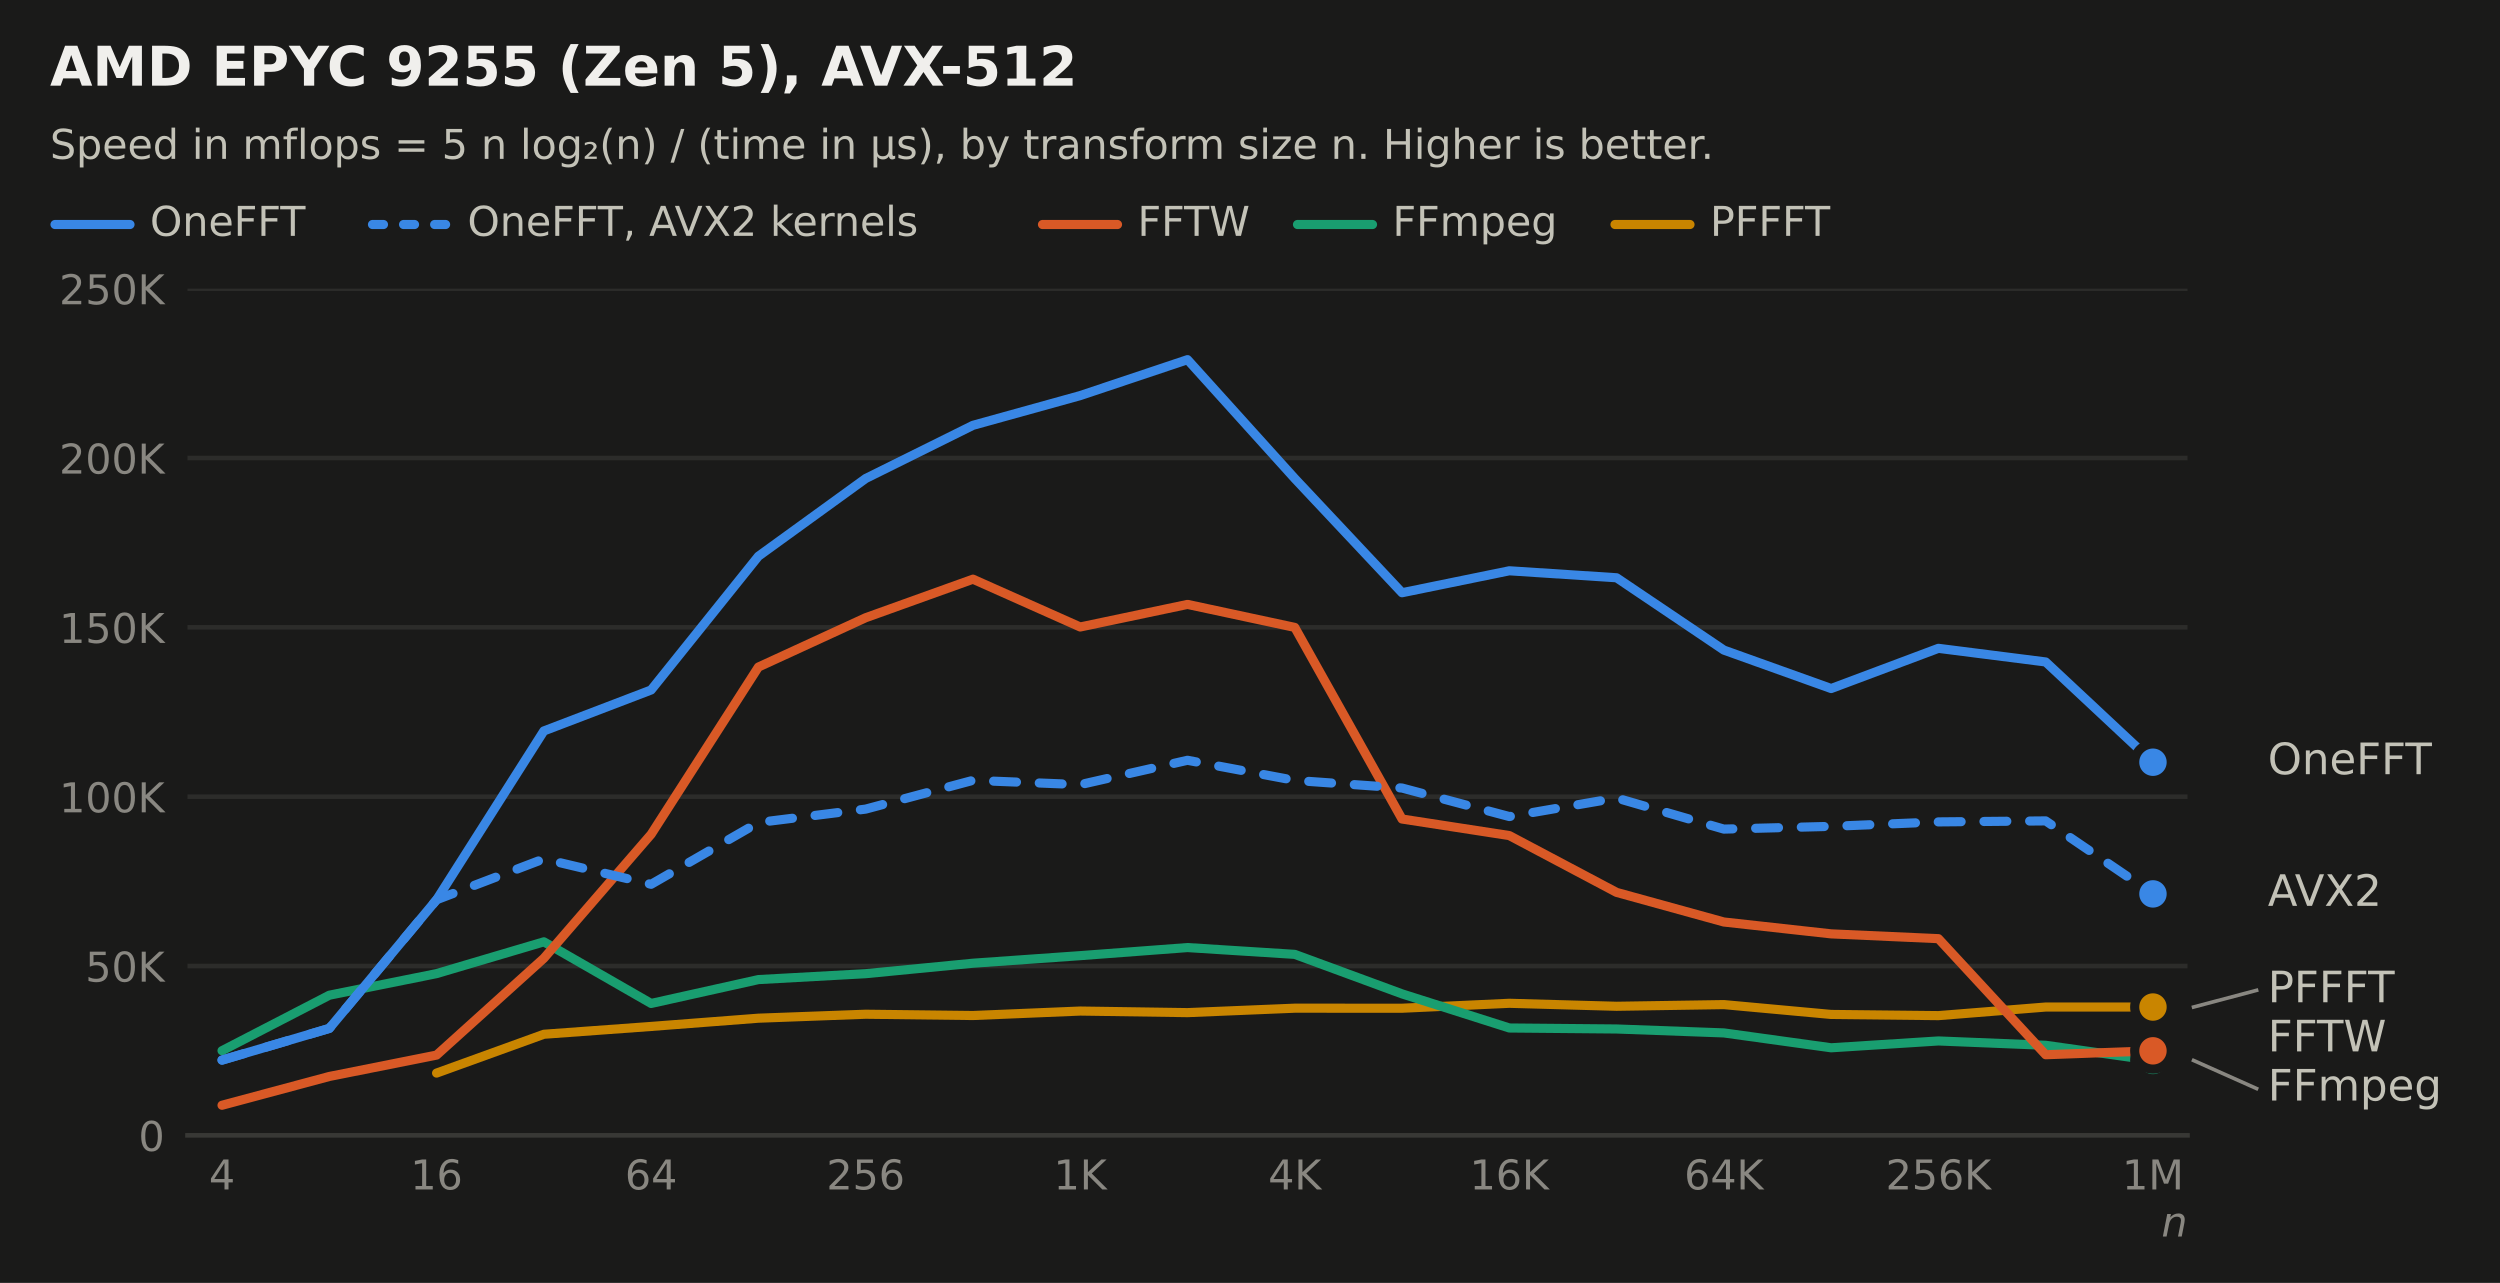
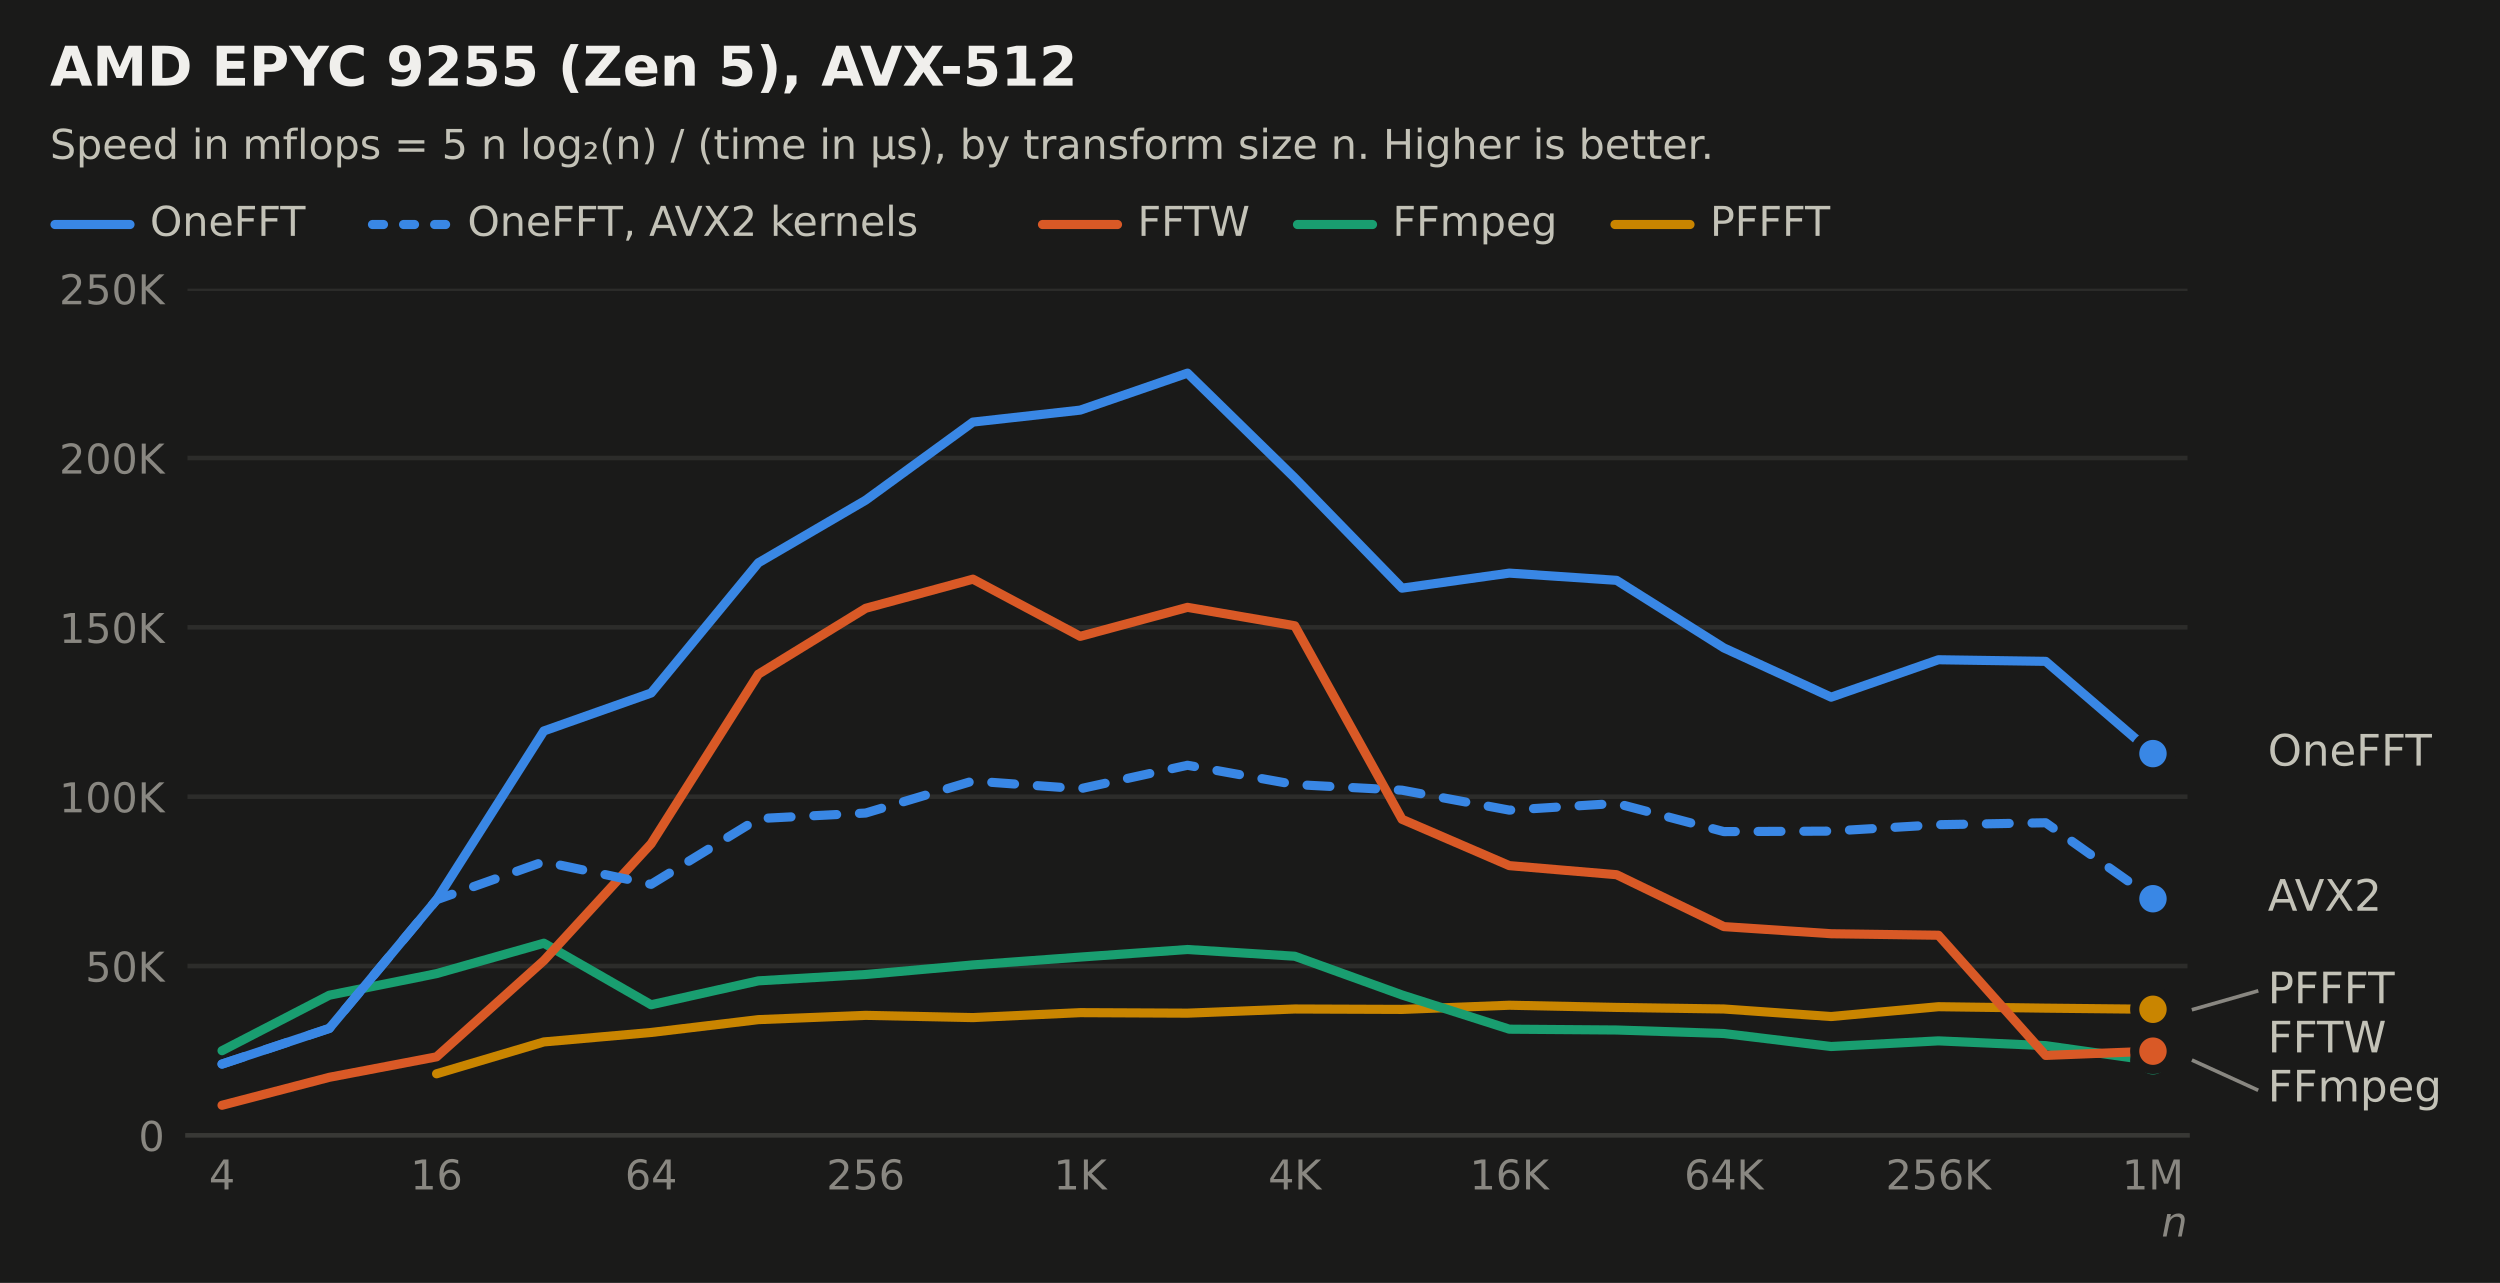
<svg xmlns="http://www.w3.org/2000/svg" xmlns:xlink="http://www.w3.org/1999/xlink" width="547.2pt" height="280.8pt" viewBox="0 0 547.2 280.8" version="1.1">
  <defs>
    <style type="text/css">*{stroke-linejoin: round; stroke-linecap: butt}</style>
  </defs>
  <g id="figure_1">
    <g id="patch_1">
      <path d="M 0 280.8  L 547.2 280.8  L 547.2 0  L 0 0  z " style="fill: #1a1a19" />
    </g>
    <g id="axes_1">
      <g id="patch_2">
        <path d="M 41.04 248.508  L 478.8 248.508  L 478.8 63.18  L 41.04 63.18  z " style="fill: #1a1a19" />
      </g>
      <g id="matplotlib.axis_1">
        <g id="xtick_1">
          <g id="line2d_1" />
          <g id="text_1">
            <text style="font-size: 9px; font-family: system-ui, -apple-system, 'Segoe UI', 'DejaVu Sans', sans-serif; text-anchor: middle; fill: #898781" x="48.599" y="260.347" transform="rotate(-0 48.59891 260.3466)">4</text>
          </g>
        </g>
        <g id="xtick_2">
          <g id="line2d_2" />
          <g id="text_2">
            <text style="font-size: 9px; font-family: system-ui, -apple-system, 'Segoe UI', 'DejaVu Sans', sans-serif; text-anchor: middle; fill: #898781" x="95.559" y="260.347" transform="rotate(-0 95.55915 260.3466)">16</text>
          </g>
        </g>
        <g id="xtick_3">
          <g id="line2d_3" />
          <g id="text_3">
            <text style="font-size: 9px; font-family: system-ui, -apple-system, 'Segoe UI', 'DejaVu Sans', sans-serif; text-anchor: middle; fill: #898781" x="142.519" y="260.347" transform="rotate(-0 142.5194 260.3466)">64</text>
          </g>
        </g>
        <g id="xtick_4">
          <g id="line2d_4" />
          <g id="text_4">
            <text style="font-size: 9px; font-family: system-ui, -apple-system, 'Segoe UI', 'DejaVu Sans', sans-serif; text-anchor: middle; fill: #898781" x="189.48" y="260.347" transform="rotate(-0 189.4796 260.3466)">256</text>
          </g>
        </g>
        <g id="xtick_5">
          <g id="line2d_5" />
          <g id="text_5">
            <text style="font-size: 9px; font-family: system-ui, -apple-system, 'Segoe UI', 'DejaVu Sans', sans-serif; text-anchor: middle; fill: #898781" x="236.44" y="260.347" transform="rotate(-0 236.4399 260.3466)">1K</text>
          </g>
        </g>
        <g id="xtick_6">
          <g id="line2d_6" />
          <g id="text_6">
            <text style="font-size: 9px; font-family: system-ui, -apple-system, 'Segoe UI', 'DejaVu Sans', sans-serif; text-anchor: middle; fill: #898781" x="283.4" y="260.347" transform="rotate(-0 283.4001 260.3466)">4K</text>
          </g>
        </g>
        <g id="xtick_7">
          <g id="line2d_7" />
          <g id="text_7">
            <text style="font-size: 9px; font-family: system-ui, -apple-system, 'Segoe UI', 'DejaVu Sans', sans-serif; text-anchor: middle; fill: #898781" x="330.36" y="260.347" transform="rotate(-0 330.3604 260.3466)">16K</text>
          </g>
        </g>
        <g id="xtick_8">
          <g id="line2d_8" />
          <g id="text_8">
            <text style="font-size: 9px; font-family: system-ui, -apple-system, 'Segoe UI', 'DejaVu Sans', sans-serif; text-anchor: middle; fill: #898781" x="377.321" y="260.347" transform="rotate(-0 377.3206 260.3466)">64K</text>
          </g>
        </g>
        <g id="xtick_9">
          <g id="line2d_9" />
          <g id="text_9">
            <text style="font-size: 9px; font-family: system-ui, -apple-system, 'Segoe UI', 'DejaVu Sans', sans-serif; text-anchor: middle; fill: #898781" x="424.281" y="260.347" transform="rotate(-0 424.2808 260.3466)">256K</text>
          </g>
        </g>
        <g id="xtick_10">
          <g id="line2d_10" />
          <g id="text_10">
            <text style="font-size: 9px; font-family: system-ui, -apple-system, 'Segoe UI', 'DejaVu Sans', sans-serif; text-anchor: middle; fill: #898781" x="471.241" y="260.347" transform="rotate(-0 471.2411 260.3466)">1M</text>
          </g>
        </g>
      </g>
      <g id="matplotlib.axis_2">
        <g id="ytick_1">
          <g id="line2d_11">
            <path d="M 41.04 248.508  L 478.8 248.508  " clip-path="url(#p783c82a42f)" style="fill: none; stroke: #2c2c2a; stroke-linecap: square" />
          </g>
          <g id="line2d_12" />
          <g id="text_11">
            <text style="font-size: 9px; font-family: system-ui, -apple-system, 'Segoe UI', 'DejaVu Sans', sans-serif; text-anchor: end; fill: #898781" x="36.04" y="251.927" transform="rotate(-0 36.04 251.9273)">0</text>
          </g>
        </g>
        <g id="ytick_2">
          <g id="line2d_13">
            <path d="M 41.04 211.442  L 478.8 211.442  " clip-path="url(#p783c82a42f)" style="fill: none; stroke: #2c2c2a; stroke-linecap: square" />
          </g>
          <g id="line2d_14" />
          <g id="text_12">
            <text style="font-size: 9px; font-family: system-ui, -apple-system, 'Segoe UI', 'DejaVu Sans', sans-serif; text-anchor: end; fill: #898781" x="36.04" y="214.862" transform="rotate(-0 36.04 214.8617)">50K</text>
          </g>
        </g>
        <g id="ytick_3">
          <g id="line2d_15">
            <path d="M 41.04 174.377  L 478.8 174.377  " clip-path="url(#p783c82a42f)" style="fill: none; stroke: #2c2c2a; stroke-linecap: square" />
          </g>
          <g id="line2d_16" />
          <g id="text_13">
            <text style="font-size: 9px; font-family: system-ui, -apple-system, 'Segoe UI', 'DejaVu Sans', sans-serif; text-anchor: end; fill: #898781" x="36.04" y="177.796" transform="rotate(-0 36.04 177.7961)">100K</text>
          </g>
        </g>
        <g id="ytick_4">
          <g id="line2d_17">
            <path d="M 41.04 137.311  L 478.8 137.311  " clip-path="url(#p783c82a42f)" style="fill: none; stroke: #2c2c2a; stroke-linecap: square" />
          </g>
          <g id="line2d_18" />
          <g id="text_14">
            <text style="font-size: 9px; font-family: system-ui, -apple-system, 'Segoe UI', 'DejaVu Sans', sans-serif; text-anchor: end; fill: #898781" x="36.04" y="140.73" transform="rotate(-0 36.04 140.7305)">150K</text>
          </g>
        </g>
        <g id="ytick_5">
          <g id="line2d_19">
            <path d="M 41.04 100.246  L 478.8 100.246  " clip-path="url(#p783c82a42f)" style="fill: none; stroke: #2c2c2a; stroke-linecap: square" />
          </g>
          <g id="line2d_20" />
          <g id="text_15">
            <text style="font-size: 9px; font-family: system-ui, -apple-system, 'Segoe UI', 'DejaVu Sans', sans-serif; text-anchor: end; fill: #898781" x="36.04" y="103.665" transform="rotate(-0 36.04 103.6649)">200K</text>
          </g>
        </g>
        <g id="ytick_6">
          <g id="line2d_21">
            <path d="M 41.04 63.18  L 478.8 63.18  " clip-path="url(#p783c82a42f)" style="fill: none; stroke: #2c2c2a; stroke-linecap: square" />
          </g>
          <g id="line2d_22" />
          <g id="text_16">
            <text style="font-size: 9px; font-family: system-ui, -apple-system, 'Segoe UI', 'DejaVu Sans', sans-serif; text-anchor: end; fill: #898781" x="36.04" y="66.599" transform="rotate(-0 36.04 66.5993)">250K</text>
          </g>
        </g>
      </g>
      <g id="line2d_23">
-         <path d="M 480.129 232.114  L 493.916 238.262  " style="fill: none; stroke: #898781; stroke-width: 0.8; stroke-linecap: square" />
+         <path d="M 480.129 232.187  L 493.916 238.475  " style="fill: none; stroke: #898781; stroke-width: 0.8; stroke-linecap: square" />
      </g>
      <g id="line2d_24">
-         <path d="M 480.129 220.42  L 493.916 216.764  " style="fill: none; stroke: #898781; stroke-width: 0.8; stroke-linecap: square" />
+         <path d="M 480.129 220.912  L 493.916 216.977  " style="fill: none; stroke: #898781; stroke-width: 0.8; stroke-linecap: square" />
      </g>
      <g id="line2d_25">
-         <path d="M 95.559 234.875  L 119.039 226.379  L 142.519 224.667  L 166 222.863  L 189.48 221.994  L 212.96 222.276  L 236.44 221.298  L 259.92 221.644  L 283.4 220.671  L 306.88 220.681  L 330.36 219.6  L 353.84 220.254  L 377.321 219.886  L 400.801 222.042  L 424.281 222.3  L 447.761 220.42  L 471.241 220.42  " clip-path="url(#p783c82a42f)" style="fill: none; stroke: #c98500; stroke-width: 2; stroke-linecap: round" />
+         <path d="M 95.559 235.03  L 119.039 228.058  L 142.519 225.987  L 166 223.176  L 189.48 222.241  L 212.96 222.731  L 236.44 221.648  L 259.92 221.761  L 283.4 220.848  L 306.88 220.94  L 330.36 220.025  L 353.84 220.504  L 377.321 220.848  L 400.801 222.499  L 424.281 220.348  L 447.761 220.664  L 471.241 220.912  " clip-path="url(#p783c82a42f)" style="fill: none; stroke: #c98500; stroke-width: 2; stroke-linecap: round" />
      </g>
      <g id="line2d_26">
-         <path d="M 48.599 229.975  L 72.079 217.833  L 95.559 213.102  L 119.039 206.147  L 142.519 219.637  L 166 214.411  L 189.48 213.119  L 212.96 210.829  L 236.44 209.172  L 259.92 207.403  L 283.4 208.893  L 306.88 217.539  L 330.36 225.006  L 353.84 225.224  L 377.321 226.085  L 400.801 229.34  L 424.281 227.844  L 447.761 228.794  L 471.241 232.114  " clip-path="url(#p783c82a42f)" style="fill: none; stroke: #199e70; stroke-width: 2; stroke-linecap: round" />
+         <path d="M 48.599 229.975  L 72.079 217.833  L 95.559 213.102  L 119.039 206.448  L 142.519 219.927  L 166 214.688  L 189.48 213.299  L 212.96 211.2  L 236.44 209.484  L 259.92 207.829  L 283.4 209.301  L 306.88 217.784  L 330.36 225.267  L 353.84 225.447  L 377.321 226.217  L 400.801 229.062  L 424.281 227.824  L 447.761 228.872  L 471.241 232.187  " clip-path="url(#p783c82a42f)" style="fill: none; stroke: #199e70; stroke-width: 2; stroke-linecap: round" />
      </g>
      <g id="line2d_27">
-         <path d="M 48.599 241.919  L 72.079 235.616  L 95.559 230.936  L 119.039 209.747  L 142.519 182.614  L 166 146.006  L 189.48 135.209  L 212.96 126.77  L 236.44 137.235  L 259.92 132.292  L 283.4 137.325  L 306.88 179.267  L 330.36 182.89  L 353.84 195.328  L 377.321 201.808  L 400.801 204.404  L 424.281 205.455  L 447.761 230.86  L 471.241 230.004  " clip-path="url(#p783c82a42f)" style="fill: none; stroke: #d95926; stroke-width: 2; stroke-linecap: round" />
+         <path d="M 48.599 241.919  L 72.079 235.8  L 95.559 231.318  L 119.039 210.247  L 142.519 184.682  L 166 147.563  L 189.48 133.143  L 212.96 126.77  L 236.44 139.284  L 259.92 132.935  L 283.4 136.971  L 306.88 179.332  L 330.36 189.469  L 353.84 191.456  L 377.321 202.815  L 400.801 204.377  L 424.281 204.705  L 447.761 231.011  L 471.241 230.08  " clip-path="url(#p783c82a42f)" style="fill: none; stroke: #d95926; stroke-width: 2; stroke-linecap: round" />
      </g>
      <g id="line2d_28">
-         <path d="M 48.599 232.034  L 72.079 225.098  L 95.559 196.938  L 119.039 187.993  L 142.519 193.554  L 166 180.032  L 189.48 177.097  L 212.96 170.802  L 236.44 171.738  L 259.92 166.41  L 283.4 170.814  L 306.88 172.485  L 330.36 178.724  L 353.84 174.672  L 377.321 181.473  L 400.801 180.875  L 424.281 179.897  L 447.761 179.677  L 471.241 195.656  " clip-path="url(#p783c82a42f)" style="fill: none; stroke-dasharray: 5,5; stroke-dashoffset: 0; stroke: #3987e5; stroke-width: 2; stroke-linecap: round" />
+         <path d="M 48.599 232.901  L 72.079 225.098  L 95.559 196.938  L 119.039 188.604  L 142.519 193.554  L 166 179.174  L 189.48 177.959  L 212.96 170.943  L 236.44 172.643  L 259.92 167.502  L 283.4 171.718  L 306.88 172.959  L 330.36 177.321  L 353.84 175.848  L 377.321 182.023  L 400.801 181.913  L 424.281 180.513  L 447.761 180.084  L 471.241 196.712  " clip-path="url(#p783c82a42f)" style="fill: none; stroke-dasharray: 5,5; stroke-dashoffset: 0; stroke: #3987e5; stroke-width: 2; stroke-linecap: round" />
      </g>
      <g id="patch_3">
        <path d="M 41.04 248.508  L 478.8 248.508  " style="fill: none; stroke: #383835; stroke-linejoin: miter; stroke-linecap: square" />
      </g>
      <g id="line2d_29">
-         <path d="M 48.599 232.034  L 72.079 225.098  L 95.559 196.938  L 119.039 159.993  L 142.519 151.02  L 166 121.749  L 189.48 104.738  L 212.96 93.096  L 236.44 86.583  L 259.92 78.721  L 283.4 104.738  L 306.88 129.737  L 330.36 124.933  L 353.84 126.463  L 377.321 142.292  L 400.801 150.707  L 424.281 141.905  L 447.761 144.892  L 471.241 166.835  " clip-path="url(#p783c82a42f)" style="fill: none; stroke: #3987e5; stroke-width: 2; stroke-linecap: round" />
+         <path d="M 48.599 232.901  L 72.079 225.098  L 95.559 196.938  L 119.039 159.993  L 142.519 151.684  L 166 123.184  L 189.48 109.478  L 212.96 92.385  L 236.44 89.766  L 259.92 81.672  L 283.4 104.613  L 306.88 128.736  L 330.36 125.443  L 353.84 127.026  L 377.321 141.819  L 400.801 152.594  L 424.281 144.407  L 447.761 144.758  L 471.241 164.948  " clip-path="url(#p783c82a42f)" style="fill: none; stroke: #3987e5; stroke-width: 2; stroke-linecap: round" />
      </g>
      <g id="text_17">
-         <text style="font-size: 9.5px; font-family: system-ui, -apple-system, 'Segoe UI', 'DejaVu Sans', sans-serif; text-anchor: start; fill: #c3c2b7" x="496.374" y="240.883" transform="rotate(-0 496.374 240.8831)">FFmpeg</text>
+         <text style="font-size: 9.5px; font-family: system-ui, -apple-system, 'Segoe UI', 'DejaVu Sans', sans-serif; text-anchor: start; fill: #c3c2b7" x="496.374" y="241.097" transform="rotate(-0 496.374 241.0966)">FFmpeg</text>
      </g>
      <g id="text_18">
-         <text style="font-size: 9.5px; font-family: system-ui, -apple-system, 'Segoe UI', 'DejaVu Sans', sans-serif; text-anchor: start; fill: #c3c2b7" x="496.374" y="230.134" transform="rotate(-0 496.374 230.1341)">FFTW</text>
+         <text style="font-size: 9.5px; font-family: system-ui, -apple-system, 'Segoe UI', 'DejaVu Sans', sans-serif; text-anchor: start; fill: #c3c2b7" x="496.374" y="230.348" transform="rotate(-0 496.374 230.3476)">FFTW</text>
      </g>
      <g id="text_19">
-         <text style="font-size: 9.5px; font-family: system-ui, -apple-system, 'Segoe UI', 'DejaVu Sans', sans-serif; text-anchor: start; fill: #c3c2b7" x="496.374" y="219.385" transform="rotate(-0 496.374 219.385)">PFFFT</text>
+         <text style="font-size: 9.5px; font-family: system-ui, -apple-system, 'Segoe UI', 'DejaVu Sans', sans-serif; text-anchor: start; fill: #c3c2b7" x="496.374" y="219.599" transform="rotate(-0 496.374 219.5986)">PFFFT</text>
      </g>
      <g id="text_20">
-         <text style="font-size: 9.5px; font-family: system-ui, -apple-system, 'Segoe UI', 'DejaVu Sans', sans-serif; text-anchor: start; fill: #c3c2b7" x="496.374" y="198.278" transform="rotate(-0 496.374 198.2775)">AVX2</text>
+         <text style="font-size: 9.5px; font-family: system-ui, -apple-system, 'Segoe UI', 'DejaVu Sans', sans-serif; text-anchor: start; fill: #c3c2b7" x="496.374" y="199.334" transform="rotate(-0 496.374 199.3339)">AVX2</text>
      </g>
      <g id="text_21">
-         <text style="font-size: 9.5px; font-family: system-ui, -apple-system, 'Segoe UI', 'DejaVu Sans', sans-serif; text-anchor: start; fill: #c3c2b7" x="496.374" y="169.456" transform="rotate(-0 496.374 169.4564)">OneFFT</text>
+         <text style="font-size: 9.5px; font-family: system-ui, -apple-system, 'Segoe UI', 'DejaVu Sans', sans-serif; text-anchor: start; fill: #c3c2b7" x="496.374" y="167.569" transform="rotate(-0 496.374 167.5694)">OneFFT</text>
      </g>
      <g id="line2d_30">
-         <path d="M 471.241 220.42  " style="fill: none; stroke: #1f77b4; stroke-width: 1.5; stroke-linecap: square" />
+         <path d="M 471.241 220.912  " style="fill: none; stroke: #1f77b4; stroke-width: 1.5; stroke-linecap: square" />
        <defs>
          <path id="m105a9bd5ef" d="M 0 4  C 1.061 4 2.078 3.579 2.828 2.828  C 3.579 2.078 4 1.061 4 0  C 4 -1.061 3.579 -2.078 2.828 -2.828  C 2.078 -3.579 1.061 -4 0 -4  C -1.061 -4 -2.078 -3.579 -2.828 -2.828  C -3.579 -2.078 -4 -1.061 -4 0  C -4 1.061 -3.579 2.078 -2.828 2.828  C -2.078 3.579 -1.061 4 0 4  z " style="stroke: #1a1a19; stroke-width: 2" />
        </defs>
        <g>
-           <use xlink:href="#m105a9bd5ef" x="471.241" y="220.42" style="fill: #c98500; stroke: #1a1a19; stroke-width: 2" />
+           <use xlink:href="#m105a9bd5ef" x="471.241" y="220.912" style="fill: #c98500; stroke: #1a1a19; stroke-width: 2" />
        </g>
      </g>
      <g id="line2d_31">
-         <path d="M 471.241 232.114  " style="fill: none; stroke: #ff7f0e; stroke-width: 1.5; stroke-linecap: square" />
+         <path d="M 471.241 232.187  " style="fill: none; stroke: #ff7f0e; stroke-width: 1.5; stroke-linecap: square" />
        <defs>
          <path id="m14bd4e39dd" d="M 0 4  C 1.061 4 2.078 3.579 2.828 2.828  C 3.579 2.078 4 1.061 4 0  C 4 -1.061 3.579 -2.078 2.828 -2.828  C 2.078 -3.579 1.061 -4 0 -4  C -1.061 -4 -2.078 -3.579 -2.828 -2.828  C -3.579 -2.078 -4 -1.061 -4 0  C -4 1.061 -3.579 2.078 -2.828 2.828  C -2.078 3.579 -1.061 4 0 4  z " style="stroke: #1a1a19; stroke-width: 2" />
        </defs>
        <g>
-           <use xlink:href="#m14bd4e39dd" x="471.241" y="232.114" style="fill: #199e70; stroke: #1a1a19; stroke-width: 2" />
+           <use xlink:href="#m14bd4e39dd" x="471.241" y="232.187" style="fill: #199e70; stroke: #1a1a19; stroke-width: 2" />
        </g>
      </g>
      <g id="line2d_32">
-         <path d="M 471.241 230.004  " style="fill: none; stroke: #2ca02c; stroke-width: 1.5; stroke-linecap: square" />
+         <path d="M 471.241 230.08  " style="fill: none; stroke: #2ca02c; stroke-width: 1.5; stroke-linecap: square" />
        <defs>
          <path id="md1f00c4909" d="M 0 4  C 1.061 4 2.078 3.579 2.828 2.828  C 3.579 2.078 4 1.061 4 0  C 4 -1.061 3.579 -2.078 2.828 -2.828  C 2.078 -3.579 1.061 -4 0 -4  C -1.061 -4 -2.078 -3.579 -2.828 -2.828  C -3.579 -2.078 -4 -1.061 -4 0  C -4 1.061 -3.579 2.078 -2.828 2.828  C -2.078 3.579 -1.061 4 0 4  z " style="stroke: #1a1a19; stroke-width: 2" />
        </defs>
        <g>
-           <use xlink:href="#md1f00c4909" x="471.241" y="230.004" style="fill: #d95926; stroke: #1a1a19; stroke-width: 2" />
+           <use xlink:href="#md1f00c4909" x="471.241" y="230.08" style="fill: #d95926; stroke: #1a1a19; stroke-width: 2" />
        </g>
      </g>
      <g id="line2d_33">
-         <path d="M 471.241 195.656  " style="fill: none; stroke: #d62728; stroke-width: 1.5; stroke-linecap: square" />
+         <path d="M 471.241 196.712  " style="fill: none; stroke: #d62728; stroke-width: 1.5; stroke-linecap: square" />
        <defs>
          <path id="m32428de690" d="M 0 4  C 1.061 4 2.078 3.579 2.828 2.828  C 3.579 2.078 4 1.061 4 0  C 4 -1.061 3.579 -2.078 2.828 -2.828  C 2.078 -3.579 1.061 -4 0 -4  C -1.061 -4 -2.078 -3.579 -2.828 -2.828  C -3.579 -2.078 -4 -1.061 -4 0  C -4 1.061 -3.579 2.078 -2.828 2.828  C -2.078 3.579 -1.061 4 0 4  z " style="stroke: #1a1a19; stroke-width: 2" />
        </defs>
        <g>
-           <use xlink:href="#m32428de690" x="471.241" y="195.656" style="fill: #3987e5; stroke: #1a1a19; stroke-width: 2" />
+           <use xlink:href="#m32428de690" x="471.241" y="196.712" style="fill: #3987e5; stroke: #1a1a19; stroke-width: 2" />
        </g>
      </g>
      <g id="line2d_34">
-         <path d="M 471.241 166.835  " style="fill: none; stroke: #9467bd; stroke-width: 1.5; stroke-linecap: square" />
-         <g>
-           <use xlink:href="#m32428de690" x="471.241" y="166.835" style="fill: #3987e5; stroke: #1a1a19; stroke-width: 2" />
+         <path d="M 471.241 164.948  " style="fill: none; stroke: #9467bd; stroke-width: 1.5; stroke-linecap: square" />
+         <g>
+           <use xlink:href="#m32428de690" x="471.241" y="164.948" style="fill: #3987e5; stroke: #1a1a19; stroke-width: 2" />
        </g>
      </g>
    </g>
    <g id="line2d_35">
      <path d="M 12.038 49.14  L 28.454 49.14  " style="fill: none; stroke: #3987e5; stroke-width: 2; stroke-linecap: round" />
    </g>
    <g id="line2d_36">
      <path d="M 81.533 49.14  L 97.949 49.14  " style="fill: none; stroke-dasharray: 2.4,4.4; stroke-dashoffset: 0; stroke: #3987e5; stroke-width: 2; stroke-linecap: round" />
    </g>
    <g id="line2d_37">
      <path d="M 228.182 49.14  L 244.598 49.14  " style="fill: none; stroke: #d95926; stroke-width: 2; stroke-linecap: round" />
    </g>
    <g id="line2d_38">
      <path d="M 283.997 49.14  L 300.413 49.14  " style="fill: none; stroke: #199e70; stroke-width: 2; stroke-linecap: round" />
    </g>
    <g id="line2d_39">
      <path d="M 353.491 49.14  L 369.907 49.14  " style="fill: none; stroke: #c98500; stroke-width: 2; stroke-linecap: round" />
    </g>
    <g id="text_22">
      <text style="font-weight: 700; font-size: 12px; font-family: system-ui, -apple-system, 'Segoe UI', 'DejaVu Sans', sans-serif; text-anchor: start; fill: #f0efec" x="10.944" y="18.755" transform="rotate(-0 10.944 18.75525)">AMD EPYC 9255 (Zen 5), AVX-512</text>
    </g>
    <g id="text_23">
      <text style="font-size: 9px; font-family: system-ui, -apple-system, 'Segoe UI', 'DejaVu Sans', sans-serif; text-anchor: start; fill: #c3c2b7" x="10.944" y="34.775" transform="rotate(-0 10.944 34.77544)">Speed in mflops = 5 n log₂(n) / (time in µs), by transform size n. Higher is better.</text>
    </g>
    <g id="text_24">
      <text style="font-size: 9px; font-family: system-ui, -apple-system, 'Segoe UI', 'DejaVu Sans', sans-serif; text-anchor: start; fill: #c3c2b7" x="32.832" y="51.623" transform="rotate(-0 32.832 51.62344)">OneFFT</text>
    </g>
    <g id="text_25">
      <text style="font-size: 9px; font-family: system-ui, -apple-system, 'Segoe UI', 'DejaVu Sans', sans-serif; text-anchor: start; fill: #c3c2b7" x="102.326" y="51.623" transform="rotate(-0 102.3264 51.62344)">OneFFT, AVX2 kernels</text>
    </g>
    <g id="text_26">
      <text style="font-size: 9px; font-family: system-ui, -apple-system, 'Segoe UI', 'DejaVu Sans', sans-serif; text-anchor: start; fill: #c3c2b7" x="248.976" y="51.623" transform="rotate(-0 248.976 51.62344)">FFTW</text>
    </g>
    <g id="text_27">
      <text style="font-size: 9px; font-family: system-ui, -apple-system, 'Segoe UI', 'DejaVu Sans', sans-serif; text-anchor: start; fill: #c3c2b7" x="304.79" y="51.623" transform="rotate(-0 304.7904 51.62344)">FFmpeg</text>
    </g>
    <g id="text_28">
      <text style="font-size: 9px; font-family: system-ui, -apple-system, 'Segoe UI', 'DejaVu Sans', sans-serif; text-anchor: start; fill: #c3c2b7" x="374.285" y="51.623" transform="rotate(-0 374.2848 51.62344)">PFFFT</text>
    </g>
    <g id="text_29">
      <text style="font-style: italic; font-size: 9px; font-family: system-ui, -apple-system, 'Segoe UI', 'DejaVu Sans', sans-serif; text-anchor: end; fill: #898781" x="478.8" y="270.647" transform="rotate(-0 478.8 270.6474)">n</text>
    </g>
  </g>
  <defs>
    <clipPath id="p783c82a42f">
      <rect x="41.04" y="63.18" width="437.76" height="185.328" />
    </clipPath>
  </defs>
</svg>
